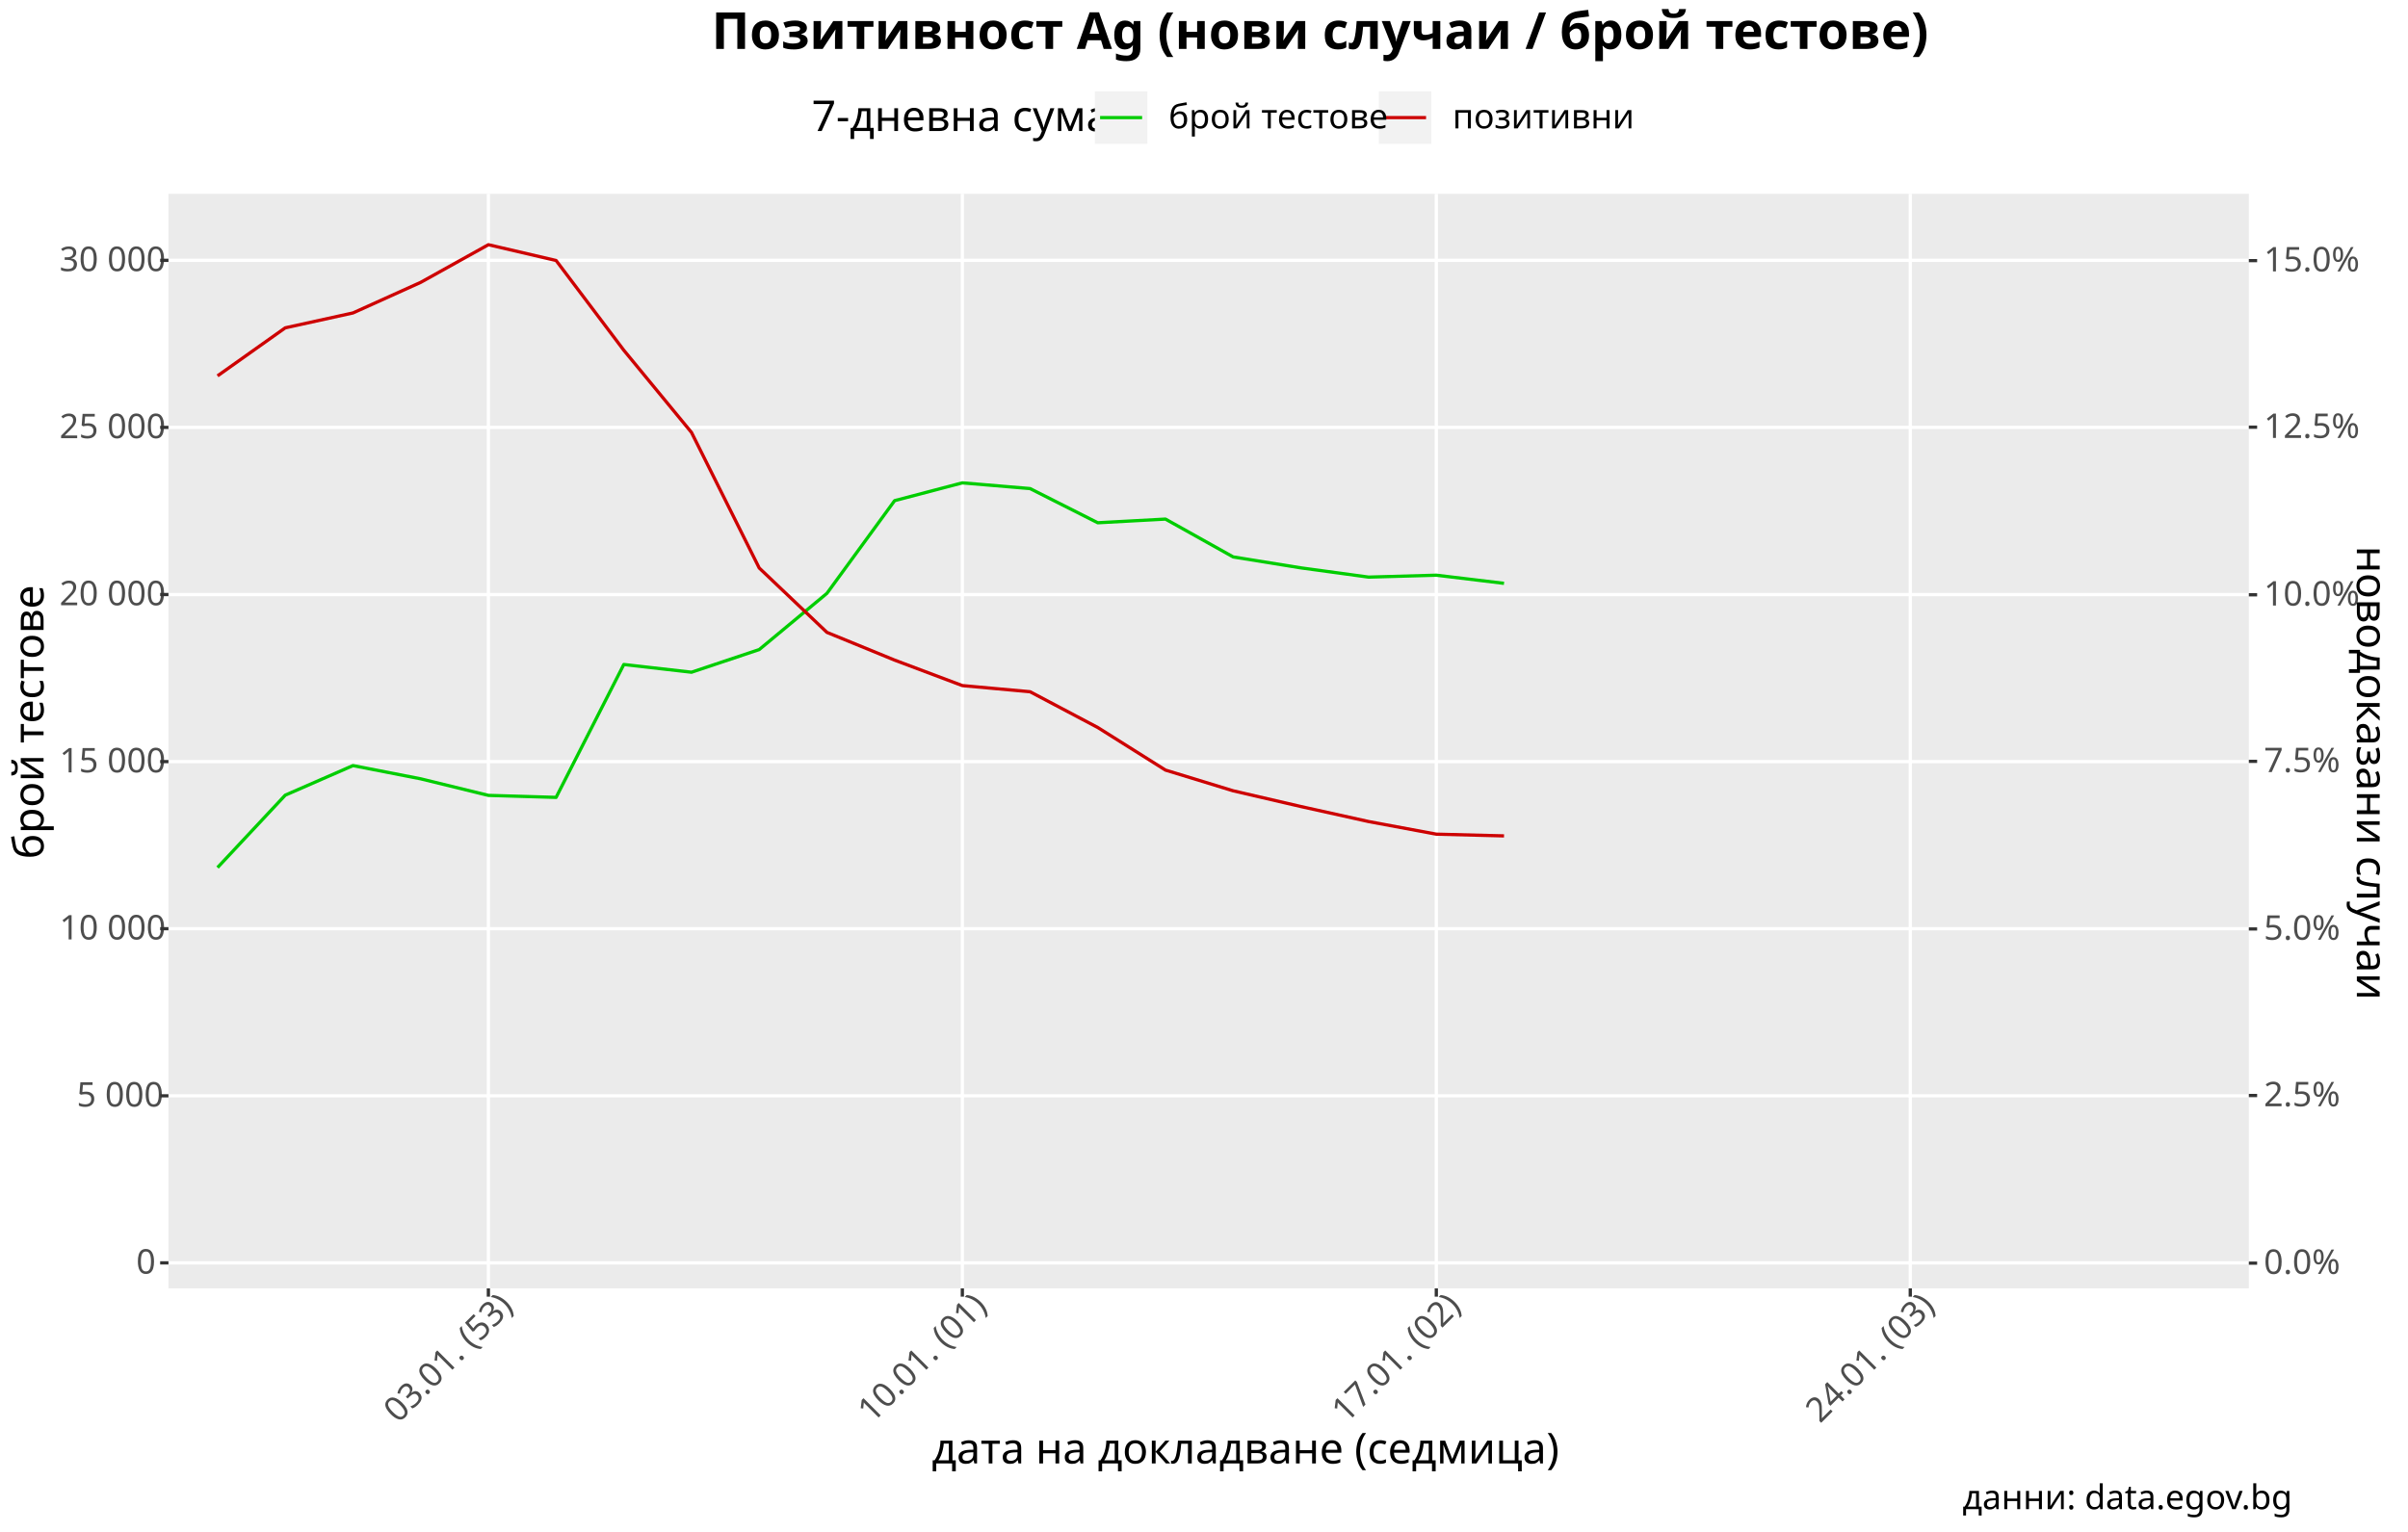
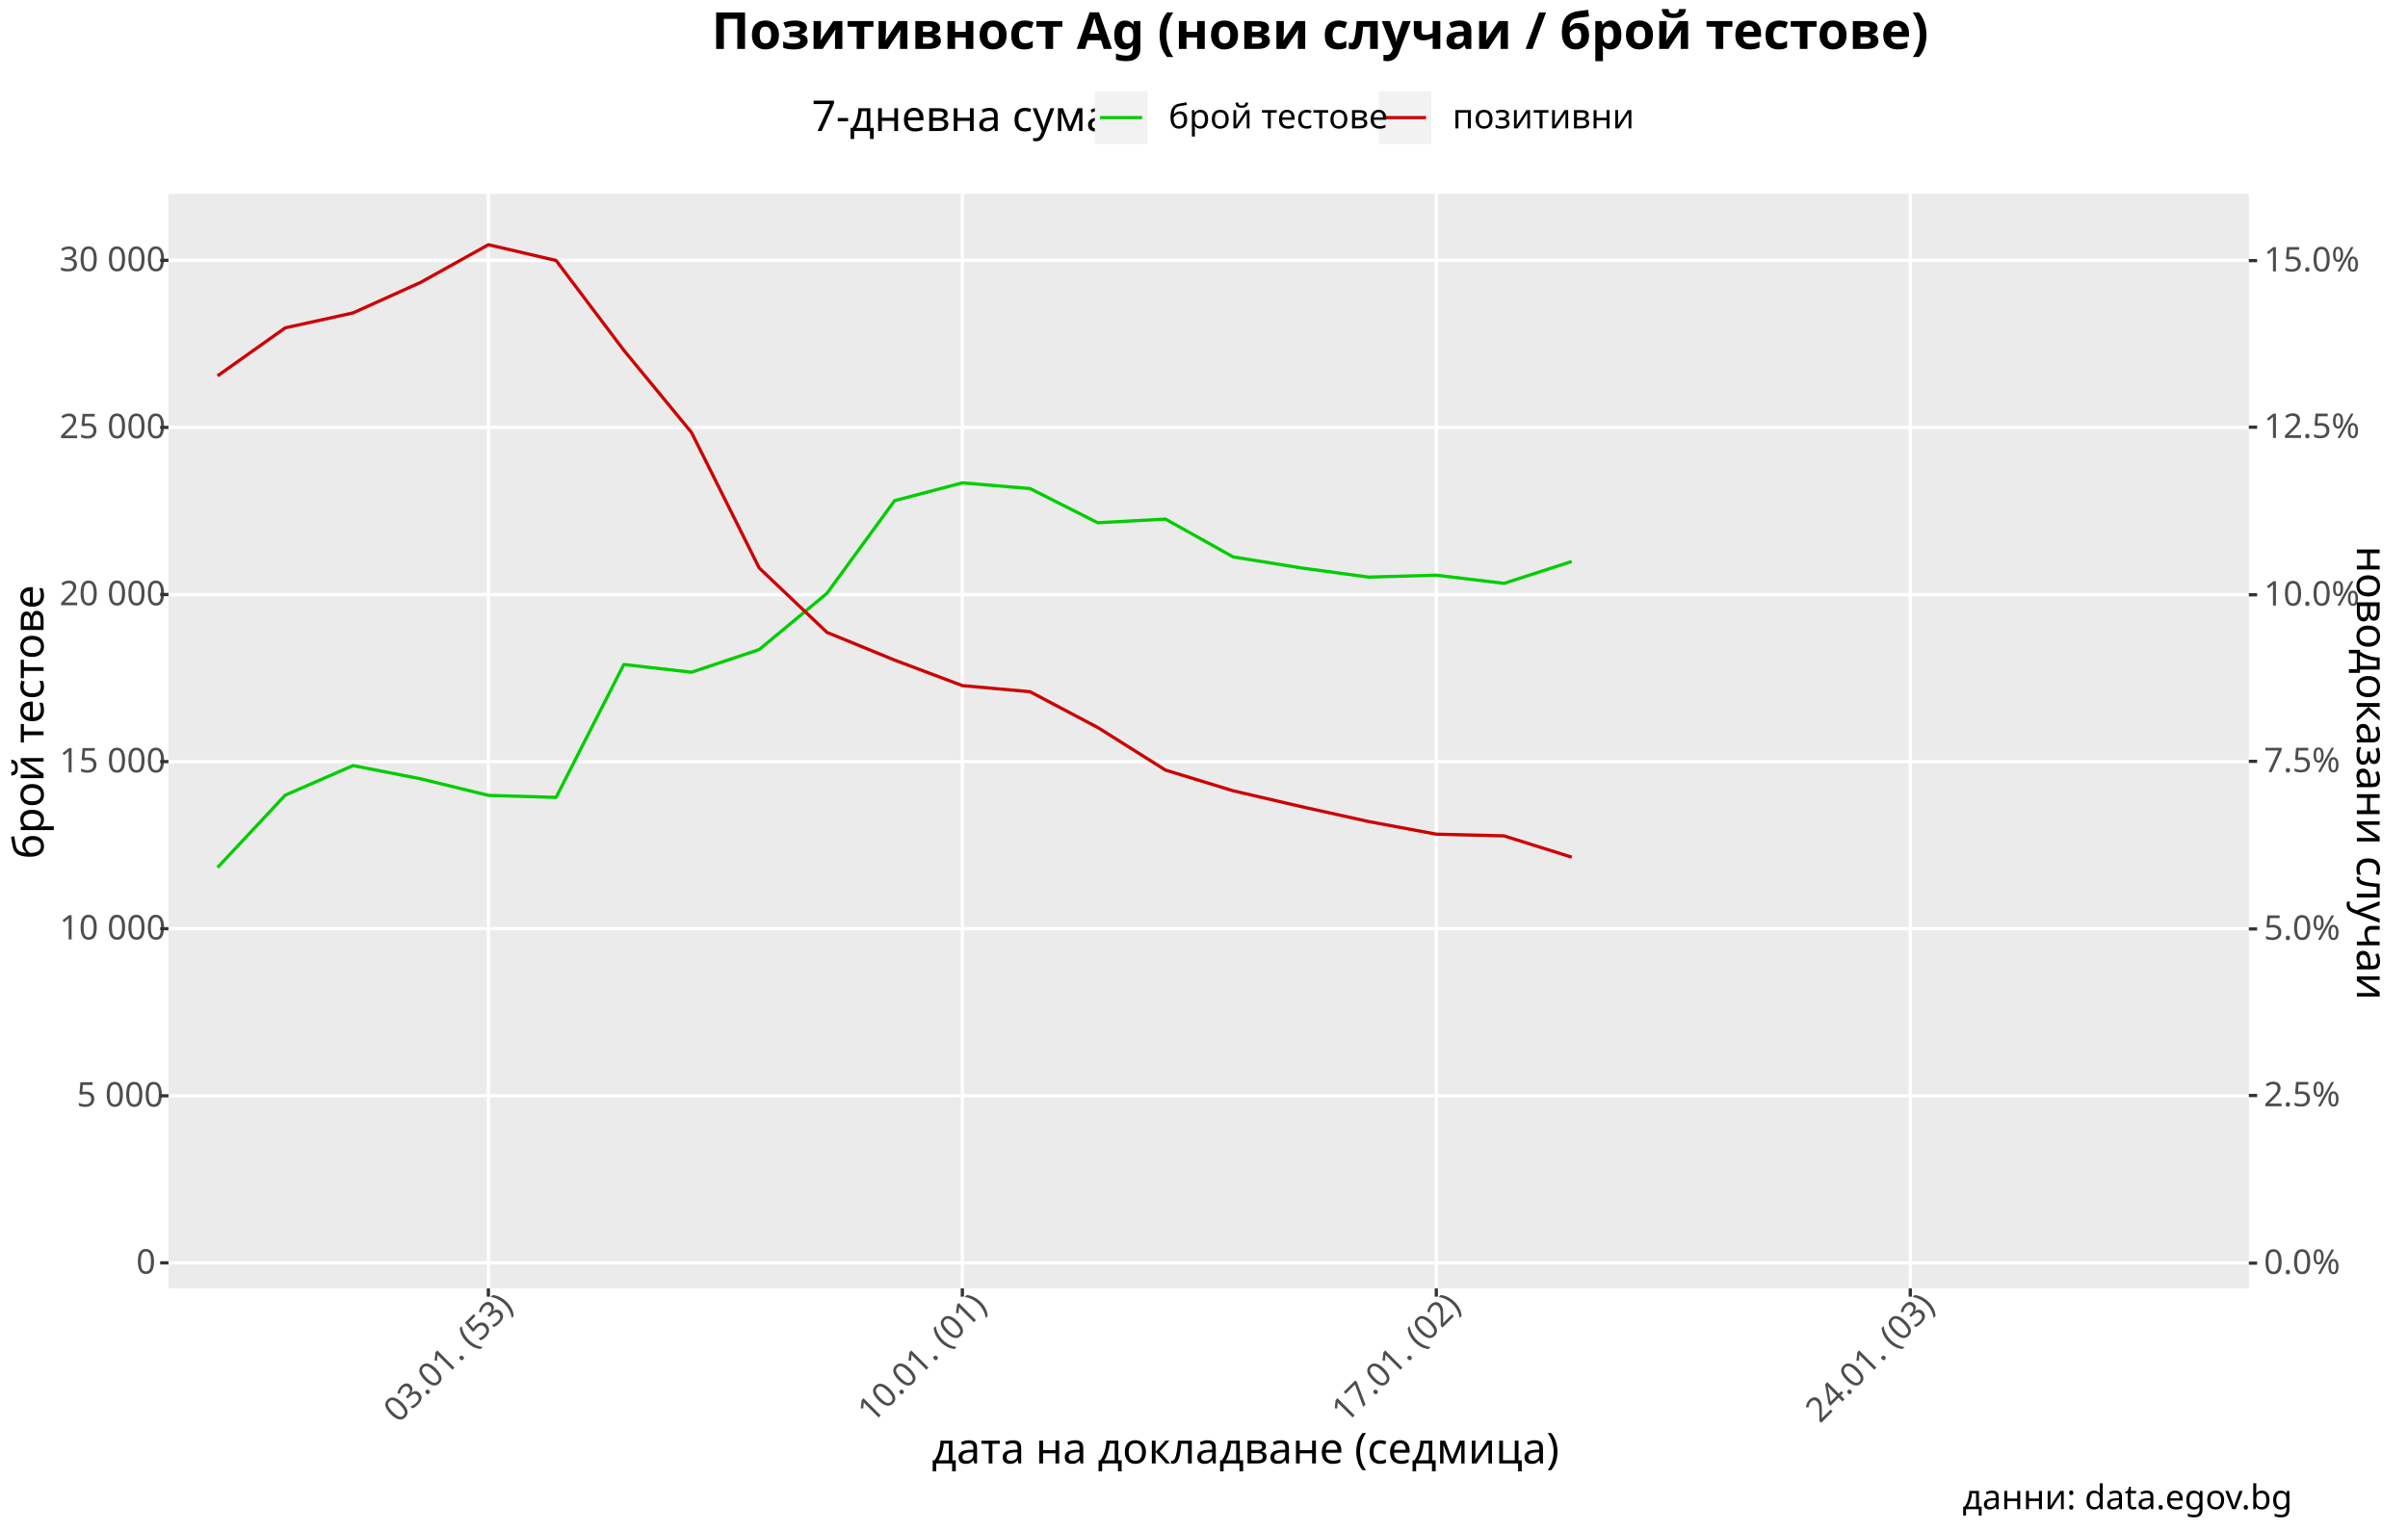
<svg xmlns="http://www.w3.org/2000/svg" viewBox="0 0 792.00 504.00">
  <defs>
    <style type="text/css">
    line, polyline, polygon, path, rect, circle {
      fill: none;
      stroke: #000000;
      stroke-linecap: round;
      stroke-linejoin: round;
      stroke-miterlimit: 10.00;
    }
  </style>
  </defs>
  <rect width="100%" height="100%" style="stroke: none; fill: #FFFFFF;" />
  <rect x="0.00" y="0.00" width="792.00" height="504.00" style="stroke-width: 1.07; stroke: #FFFFFF; fill: #FFFFFF;" />
  <defs>
    <clipPath id="cpNTUuNDF8NzM5LjY1fDQyMy44N3w2My43Nw==">
      <rect x="55.41" y="63.77" width="684.24" height="360.10" />
    </clipPath>
  </defs>
  <rect x="55.41" y="63.77" width="684.24" height="360.10" style="stroke-width: 1.07; stroke: none; fill: #EBEBEB;" clip-path="url(#cpNTUuNDF8NzM5LjY1fDQyMy44N3w2My43Nw==)" />
  <polyline points="55.41,415.49 739.65,415.49 " style="stroke-width: 1.07; stroke: #FFFFFF; stroke-linecap: butt;" clip-path="url(#cpNTUuNDF8NzM5LjY1fDQyMy44N3w2My43Nw==)" />
  <polyline points="55.41,360.52 739.65,360.52 " style="stroke-width: 1.07; stroke: #FFFFFF; stroke-linecap: butt;" clip-path="url(#cpNTUuNDF8NzM5LjY1fDQyMy44N3w2My43Nw==)" />
  <polyline points="55.41,305.54 739.65,305.54 " style="stroke-width: 1.07; stroke: #FFFFFF; stroke-linecap: butt;" clip-path="url(#cpNTUuNDF8NzM5LjY1fDQyMy44N3w2My43Nw==)" />
  <polyline points="55.41,250.57 739.65,250.57 " style="stroke-width: 1.07; stroke: #FFFFFF; stroke-linecap: butt;" clip-path="url(#cpNTUuNDF8NzM5LjY1fDQyMy44N3w2My43Nw==)" />
  <polyline points="55.41,195.60 739.65,195.60 " style="stroke-width: 1.07; stroke: #FFFFFF; stroke-linecap: butt;" clip-path="url(#cpNTUuNDF8NzM5LjY1fDQyMy44N3w2My43Nw==)" />
  <polyline points="55.41,140.62 739.65,140.62 " style="stroke-width: 1.07; stroke: #FFFFFF; stroke-linecap: butt;" clip-path="url(#cpNTUuNDF8NzM5LjY1fDQyMy44N3w2My43Nw==)" />
  <polyline points="55.41,85.65 739.65,85.65 " style="stroke-width: 1.07; stroke: #FFFFFF; stroke-linecap: butt;" clip-path="url(#cpNTUuNDF8NzM5LjY1fDQyMy44N3w2My43Nw==)" />
  <polyline points="160.63,423.87 160.63,63.77 " style="stroke-width: 1.07; stroke: #FFFFFF; stroke-linecap: butt;" clip-path="url(#cpNTUuNDF8NzM5LjY1fDQyMy44N3w2My43Nw==)" />
  <polyline points="316.52,423.87 316.52,63.77 " style="stroke-width: 1.07; stroke: #FFFFFF; stroke-linecap: butt;" clip-path="url(#cpNTUuNDF8NzM5LjY1fDQyMy44N3w2My43Nw==)" />
  <polyline points="472.41,423.87 472.41,63.77 " style="stroke-width: 1.07; stroke: #FFFFFF; stroke-linecap: butt;" clip-path="url(#cpNTUuNDF8NzM5LjY1fDQyMy44N3w2My43Nw==)" />
  <polyline points="628.30,423.87 628.30,63.77 " style="stroke-width: 1.07; stroke: #FFFFFF; stroke-linecap: butt;" clip-path="url(#cpNTUuNDF8NzM5LjY1fDQyMy44N3w2My43Nw==)" />
-   <polyline points="71.55,285.42 93.82,261.61 116.09,251.88 138.36,256.23 160.63,261.68 182.90,262.34 205.17,218.62 227.44,221.16 249.71,213.71 271.98,195.21 294.25,164.71 316.52,158.86 338.79,160.74 361.06,171.99 383.33,170.78 405.60,183.23 427.87,186.83 450.14,189.87 472.41,189.24 494.68,191.92 " style="stroke-width: 1.07; stroke: #00CD00; stroke-linecap: butt;" clip-path="url(#cpNTUuNDF8NzM5LjY1fDQyMy44N3w2My43Nw==)" />
-   <polyline points="71.55,123.66 93.82,107.86 116.09,102.96 138.36,92.90 160.63,80.51 182.90,85.70 205.17,115.23 227.44,142.28 249.71,186.87 271.98,208.05 294.25,217.18 316.52,225.56 338.79,227.58 361.06,239.35 383.33,253.36 405.60,260.18 427.87,265.35 450.14,270.29 472.41,274.44 494.68,275.01 " style="stroke-width: 1.07; stroke: #CD0000; stroke-linecap: butt;" clip-path="url(#cpNTUuNDF8NzM5LjY1fDQyMy44N3w2My43Nw==)" />
+   <polyline points="71.55,285.42 93.82,261.61 116.09,251.88 138.36,256.23 160.63,261.68 182.90,262.34 205.17,218.62 227.44,221.16 249.71,213.71 271.98,195.21 294.25,164.71 316.52,158.86 338.79,160.74 361.06,171.99 383.33,170.78 405.60,183.23 427.87,186.83 450.14,189.87 472.41,189.24 494.68,191.92 516.95,184.73 " style="stroke-width: 1.07; stroke: #00CD00; stroke-linecap: butt;" clip-path="url(#cpNTUuNDF8NzM5LjY1fDQyMy44N3w2My43Nw==)" />
+   <polyline points="71.55,123.66 93.82,107.86 116.09,102.96 138.36,92.90 160.63,80.51 182.90,85.70 205.17,115.23 227.44,142.28 249.71,186.87 271.98,208.05 294.25,217.18 316.52,225.56 338.79,227.58 361.06,239.35 383.33,253.36 405.60,260.18 427.87,265.35 450.14,270.29 472.41,274.44 494.68,275.01 516.95,282.01 " style="stroke-width: 1.07; stroke: #CD0000; stroke-linecap: butt;" clip-path="url(#cpNTUuNDF8NzM5LjY1fDQyMy44N3w2My43Nw==)" />
  <defs>
    <clipPath id="cpMC4wMHw3OTIuMDB8NTA0LjAwfDAuMDA=">
      <rect x="0.00" y="0.00" width="792.00" height="504.00" />
    </clipPath>
  </defs>
  <g clip-path="url(#cpMC4wMHw3OTIuMDB8NTA0LjAwfDAuMDA=)">
    <text x="44.80" y="419.03" style="font-size: 11.20px; fill: #4D4D4D; font-family: Calibri;" textLength="5.68px" lengthAdjust="spacingAndGlyphs">0</text>
  </g>
  <g clip-path="url(#cpMC4wMHw3OTIuMDB8NTA0LjAwfDAuMDA=)">
    <text x="25.24" y="364.06" style="font-size: 11.20px; fill: #4D4D4D; font-family: Calibri;" textLength="25.24px" lengthAdjust="spacingAndGlyphs">5 000</text>
  </g>
  <g clip-path="url(#cpMC4wMHw3OTIuMDB8NTA0LjAwfDAuMDA=)">
    <text x="19.56" y="309.08" style="font-size: 11.20px; fill: #4D4D4D; font-family: Calibri;" textLength="30.91px" lengthAdjust="spacingAndGlyphs">10 000</text>
  </g>
  <g clip-path="url(#cpMC4wMHw3OTIuMDB8NTA0LjAwfDAuMDA=)">
    <text x="19.56" y="254.11" style="font-size: 11.20px; fill: #4D4D4D; font-family: Calibri;" textLength="30.91px" lengthAdjust="spacingAndGlyphs">15 000</text>
  </g>
  <g clip-path="url(#cpMC4wMHw3OTIuMDB8NTA0LjAwfDAuMDA=)">
    <text x="19.56" y="199.13" style="font-size: 11.20px; fill: #4D4D4D; font-family: Calibri;" textLength="30.91px" lengthAdjust="spacingAndGlyphs">20 000</text>
  </g>
  <g clip-path="url(#cpMC4wMHw3OTIuMDB8NTA0LjAwfDAuMDA=)">
    <text x="19.56" y="144.16" style="font-size: 11.20px; fill: #4D4D4D; font-family: Calibri;" textLength="30.91px" lengthAdjust="spacingAndGlyphs">25 000</text>
  </g>
  <g clip-path="url(#cpMC4wMHw3OTIuMDB8NTA0LjAwfDAuMDA=)">
    <text x="19.56" y="89.19" style="font-size: 11.20px; fill: #4D4D4D; font-family: Calibri;" textLength="30.91px" lengthAdjust="spacingAndGlyphs">30 000</text>
  </g>
  <polyline points="52.67,415.49 55.41,415.49 " style="stroke-width: 1.07; stroke: #333333; stroke-linecap: butt;" clip-path="url(#cpMC4wMHw3OTIuMDB8NTA0LjAwfDAuMDA=)" />
  <polyline points="52.67,360.52 55.41,360.52 " style="stroke-width: 1.07; stroke: #333333; stroke-linecap: butt;" clip-path="url(#cpMC4wMHw3OTIuMDB8NTA0LjAwfDAuMDA=)" />
  <polyline points="52.67,305.54 55.41,305.54 " style="stroke-width: 1.07; stroke: #333333; stroke-linecap: butt;" clip-path="url(#cpMC4wMHw3OTIuMDB8NTA0LjAwfDAuMDA=)" />
  <polyline points="52.67,250.57 55.41,250.57 " style="stroke-width: 1.07; stroke: #333333; stroke-linecap: butt;" clip-path="url(#cpMC4wMHw3OTIuMDB8NTA0LjAwfDAuMDA=)" />
  <polyline points="52.67,195.60 55.41,195.60 " style="stroke-width: 1.07; stroke: #333333; stroke-linecap: butt;" clip-path="url(#cpMC4wMHw3OTIuMDB8NTA0LjAwfDAuMDA=)" />
  <polyline points="52.67,140.62 55.41,140.62 " style="stroke-width: 1.07; stroke: #333333; stroke-linecap: butt;" clip-path="url(#cpMC4wMHw3OTIuMDB8NTA0LjAwfDAuMDA=)" />
  <polyline points="52.67,85.65 55.41,85.65 " style="stroke-width: 1.07; stroke: #333333; stroke-linecap: butt;" clip-path="url(#cpMC4wMHw3OTIuMDB8NTA0LjAwfDAuMDA=)" />
  <polyline points="739.65,415.58 742.38,415.58 " style="stroke-width: 1.07; stroke: #333333; stroke-linecap: butt;" clip-path="url(#cpMC4wMHw3OTIuMDB8NTA0LjAwfDAuMDA=)" />
  <polyline points="739.65,360.42 742.38,360.42 " style="stroke-width: 1.07; stroke: #333333; stroke-linecap: butt;" clip-path="url(#cpMC4wMHw3OTIuMDB8NTA0LjAwfDAuMDA=)" />
  <polyline points="739.65,305.63 742.38,305.63 " style="stroke-width: 1.07; stroke: #333333; stroke-linecap: butt;" clip-path="url(#cpMC4wMHw3OTIuMDB8NTA0LjAwfDAuMDA=)" />
  <polyline points="739.65,250.48 742.38,250.48 " style="stroke-width: 1.07; stroke: #333333; stroke-linecap: butt;" clip-path="url(#cpMC4wMHw3OTIuMDB8NTA0LjAwfDAuMDA=)" />
  <polyline points="739.65,195.69 742.38,195.69 " style="stroke-width: 1.07; stroke: #333333; stroke-linecap: butt;" clip-path="url(#cpMC4wMHw3OTIuMDB8NTA0LjAwfDAuMDA=)" />
  <polyline points="739.65,140.54 742.38,140.54 " style="stroke-width: 1.07; stroke: #333333; stroke-linecap: butt;" clip-path="url(#cpMC4wMHw3OTIuMDB8NTA0LjAwfDAuMDA=)" />
  <polyline points="739.65,85.75 742.38,85.75 " style="stroke-width: 1.07; stroke: #333333; stroke-linecap: butt;" clip-path="url(#cpMC4wMHw3OTIuMDB8NTA0LjAwfDAuMDA=)" />
  <g clip-path="url(#cpMC4wMHw3OTIuMDB8NTA0LjAwfDAuMDA=)">
    <text x="744.58" y="419.11" style="font-size: 11.20px; fill: #4D4D4D; font-family: Calibri;" textLength="22.19px" lengthAdjust="spacingAndGlyphs">0.0%</text>
  </g>
  <g clip-path="url(#cpMC4wMHw3OTIuMDB8NTA0LjAwfDAuMDA=)">
    <text x="744.58" y="363.96" style="font-size: 11.20px; fill: #4D4D4D; font-family: Calibri;" textLength="22.19px" lengthAdjust="spacingAndGlyphs">2.5%</text>
  </g>
  <g clip-path="url(#cpMC4wMHw3OTIuMDB8NTA0LjAwfDAuMDA=)">
    <text x="744.58" y="309.17" style="font-size: 11.20px; fill: #4D4D4D; font-family: Calibri;" textLength="22.19px" lengthAdjust="spacingAndGlyphs">5.0%</text>
  </g>
  <g clip-path="url(#cpMC4wMHw3OTIuMDB8NTA0LjAwfDAuMDA=)">
    <text x="744.58" y="254.02" style="font-size: 11.20px; fill: #4D4D4D; font-family: Calibri;" textLength="22.19px" lengthAdjust="spacingAndGlyphs">7.5%</text>
  </g>
  <g clip-path="url(#cpMC4wMHw3OTIuMDB8NTA0LjAwfDAuMDA=)">
    <text x="744.58" y="199.23" style="font-size: 11.20px; fill: #4D4D4D; font-family: Calibri;" textLength="27.86px" lengthAdjust="spacingAndGlyphs">10.0%</text>
  </g>
  <g clip-path="url(#cpMC4wMHw3OTIuMDB8NTA0LjAwfDAuMDA=)">
    <text x="744.58" y="144.08" style="font-size: 11.20px; fill: #4D4D4D; font-family: Calibri;" textLength="27.86px" lengthAdjust="spacingAndGlyphs">12.5%</text>
  </g>
  <g clip-path="url(#cpMC4wMHw3OTIuMDB8NTA0LjAwfDAuMDA=)">
    <text x="744.58" y="89.29" style="font-size: 11.20px; fill: #4D4D4D; font-family: Calibri;" textLength="27.86px" lengthAdjust="spacingAndGlyphs">15.0%</text>
  </g>
  <polyline points="160.63,426.61 160.63,423.87 " style="stroke-width: 1.07; stroke: #333333; stroke-linecap: butt;" clip-path="url(#cpMC4wMHw3OTIuMDB8NTA0LjAwfDAuMDA=)" />
  <polyline points="316.52,426.61 316.52,423.87 " style="stroke-width: 1.07; stroke: #333333; stroke-linecap: butt;" clip-path="url(#cpMC4wMHw3OTIuMDB8NTA0LjAwfDAuMDA=)" />
  <polyline points="472.41,426.61 472.41,423.87 " style="stroke-width: 1.07; stroke: #333333; stroke-linecap: butt;" clip-path="url(#cpMC4wMHw3OTIuMDB8NTA0LjAwfDAuMDA=)" />
  <polyline points="628.30,426.61 628.30,423.87 " style="stroke-width: 1.07; stroke: #333333; stroke-linecap: butt;" clip-path="url(#cpMC4wMHw3OTIuMDB8NTA0LjAwfDAuMDA=)" />
  <g clip-path="url(#cpMC4wMHw3OTIuMDB8NTA0LjAwfDAuMDA=)">
    <text transform="translate(130.96,468.48) rotate(-45)" style="font-size: 11.20px; fill: #4D4D4D; font-family: Calibri;" textLength="49.04px" lengthAdjust="spacingAndGlyphs">03.01. (53)</text>
  </g>
  <g clip-path="url(#cpMC4wMHw3OTIuMDB8NTA0LjAwfDAuMDA=)">
    <text transform="translate(286.85,468.48) rotate(-45)" style="font-size: 11.20px; fill: #4D4D4D; font-family: Calibri;" textLength="49.04px" lengthAdjust="spacingAndGlyphs">10.01. (01)</text>
  </g>
  <g clip-path="url(#cpMC4wMHw3OTIuMDB8NTA0LjAwfDAuMDA=)">
    <text transform="translate(442.74,468.48) rotate(-45)" style="font-size: 11.20px; fill: #4D4D4D; font-family: Calibri;" textLength="49.04px" lengthAdjust="spacingAndGlyphs">17.01. (02)</text>
  </g>
  <g clip-path="url(#cpMC4wMHw3OTIuMDB8NTA0LjAwfDAuMDA=)">
    <text transform="translate(598.62,468.48) rotate(-45)" style="font-size: 11.20px; fill: #4D4D4D; font-family: Calibri;" textLength="49.04px" lengthAdjust="spacingAndGlyphs">24.01. (03)</text>
  </g>
  <g clip-path="url(#cpMC4wMHw3OTIuMDB8NTA0LjAwfDAuMDA=)">
    <text x="306.50" y="481.47" style="font-size: 14.00px; font-family: Calibri;" textLength="182.06px" lengthAdjust="spacingAndGlyphs">дата на докладване (седмица)</text>
  </g>
  <g clip-path="url(#cpMC4wMHw3OTIuMDB8NTA0LjAwfDAuMDA=)">
    <text transform="translate(14.33,282.67) rotate(-90)" style="font-size: 14.00px; font-family: Calibri;" textLength="77.71px" lengthAdjust="spacingAndGlyphs">брой тестове</text>
  </g>
  <g clip-path="url(#cpMC4wMHw3OTIuMDB8NTA0LjAwfDAuMDA=)">
    <text transform="translate(775.18,179.60) rotate(90)" style="font-size: 14.00px; font-family: Calibri;" textLength="128.43px" lengthAdjust="spacingAndGlyphs">новодоказани случаи</text>
  </g>
  <rect x="261.50" y="24.57" width="272.05" height="28.24" style="stroke-width: 1.07; stroke: none; fill: #FFFFFF;" clip-path="url(#cpMC4wMHw3OTIuMDB8NTA0LjAwfDAuMDA=)" />
  <g clip-path="url(#cpMC4wMHw3OTIuMDB8NTA0LjAwfDAuMDA=)">
    <text x="266.98" y="43.11" style="font-size: 14.00px; font-family: Calibri;" textLength="86.14px" lengthAdjust="spacingAndGlyphs">7-дневна сума</text>
  </g>
  <rect x="360.10" y="30.05" width="17.28" height="17.28" style="stroke-width: 1.07; stroke: none; fill: #F2F2F2;" clip-path="url(#cpMC4wMHw3OTIuMDB8NTA0LjAwfDAuMDA=)" />
  <line x1="361.82" y1="38.69" x2="375.65" y2="38.69" style="stroke-width: 1.07; stroke: #00CD00; stroke-linecap: butt;" clip-path="url(#cpMC4wMHw3OTIuMDB8NTA0LjAwfDAuMDA=)" />
  <rect x="453.49" y="30.05" width="17.28" height="17.28" style="stroke-width: 1.07; stroke: none; fill: #F2F2F2;" clip-path="url(#cpMC4wMHw3OTIuMDB8NTA0LjAwfDAuMDA=)" />
  <line x1="455.22" y1="38.69" x2="469.04" y2="38.69" style="stroke-width: 1.07; stroke: #CD0000; stroke-linecap: butt;" clip-path="url(#cpMC4wMHw3OTIuMDB8NTA0LjAwfDAuMDA=)" />
  <g clip-path="url(#cpMC4wMHw3OTIuMDB8NTA0LjAwfDAuMDA=)">
    <text x="384.35" y="42.23" style="font-size: 11.20px; font-family: Calibri;" textLength="62.17px" lengthAdjust="spacingAndGlyphs">брой тестове</text>
  </g>
  <g clip-path="url(#cpMC4wMHw3OTIuMDB8NTA0LjAwfDAuMDA=)">
    <text x="477.75" y="42.23" style="font-size: 11.20px; font-family: Calibri;" textLength="50.32px" lengthAdjust="spacingAndGlyphs">позитивни</text>
  </g>
  <g clip-path="url(#cpMC4wMHw3OTIuMDB8NTA0LjAwfDAuMDA=)">
    <text x="234.04" y="16.09" style="font-size: 16.80px; font-weight: bold; font-family: Calibri;" textLength="326.98px" lengthAdjust="spacingAndGlyphs">Позитивност Ag (нови случаи / брой тестове)</text>
  </g>
  <g clip-path="url(#cpMC4wMHw3OTIuMDB8NTA0LjAwfDAuMDA=)">
    <text x="645.48" y="496.52" style="font-size: 11.20px; font-family: Calibri;" textLength="94.16px" lengthAdjust="spacingAndGlyphs">данни: data.egov.bg</text>
  </g>
</svg>
